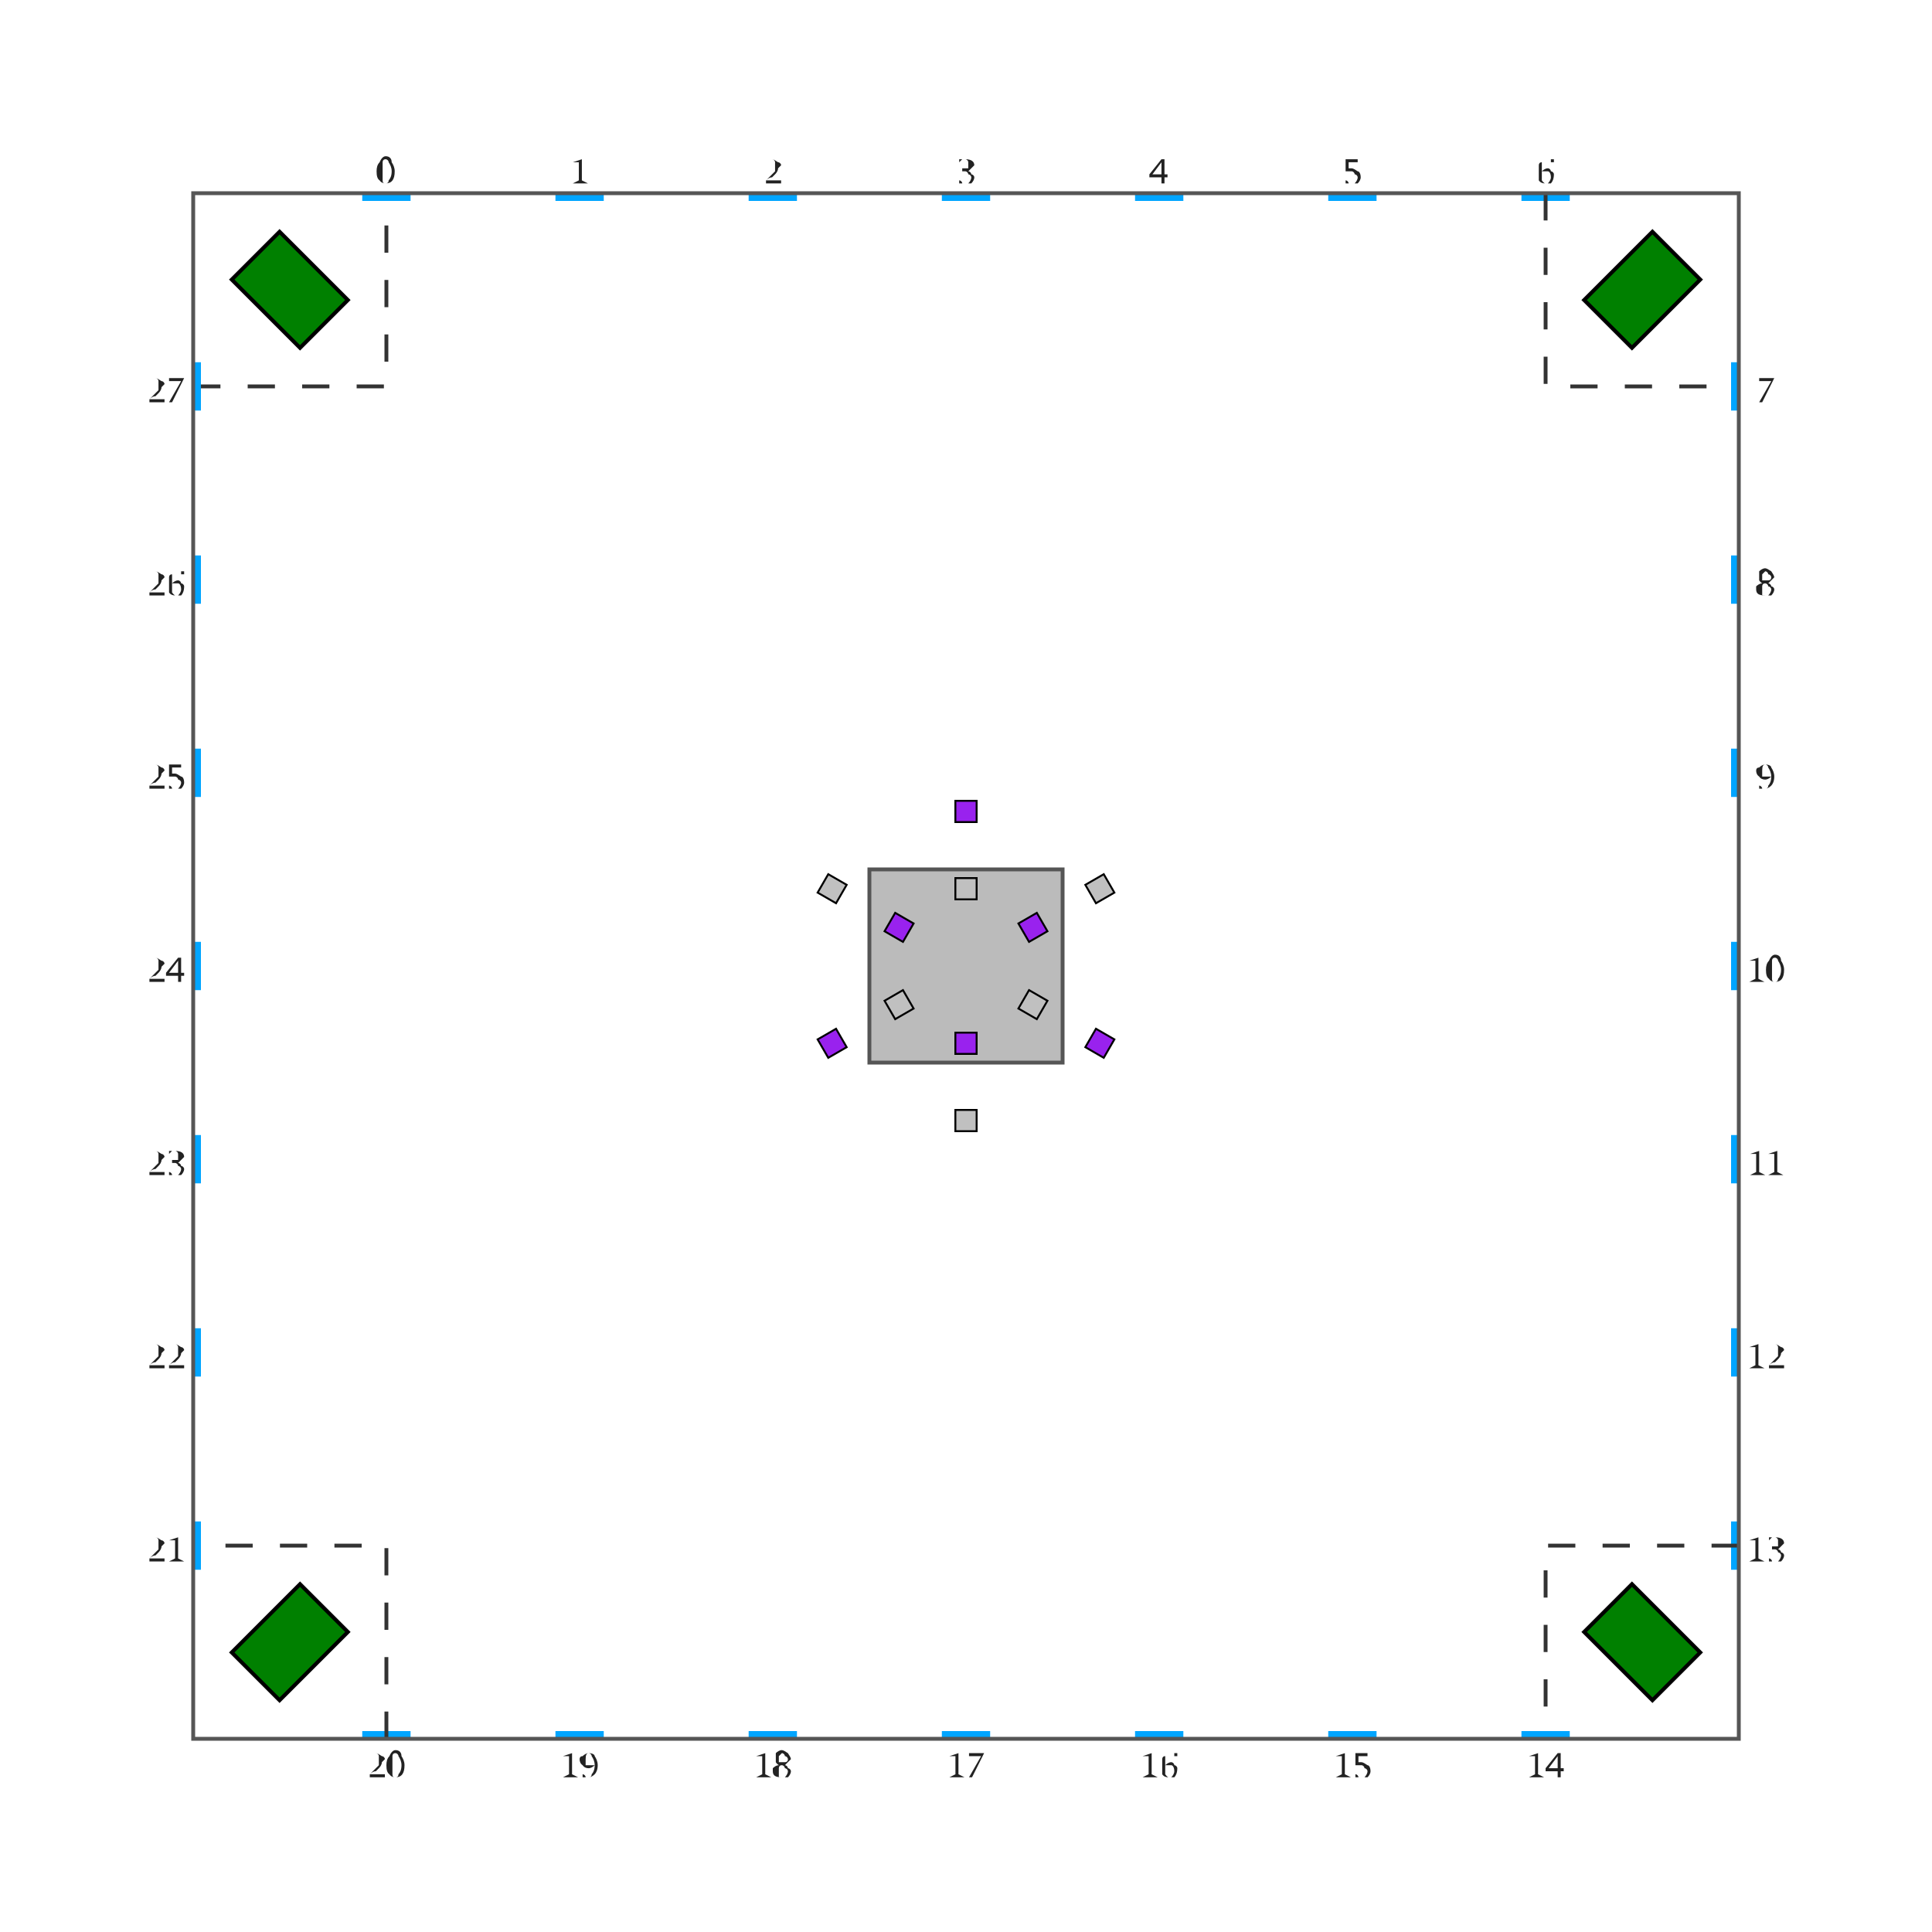
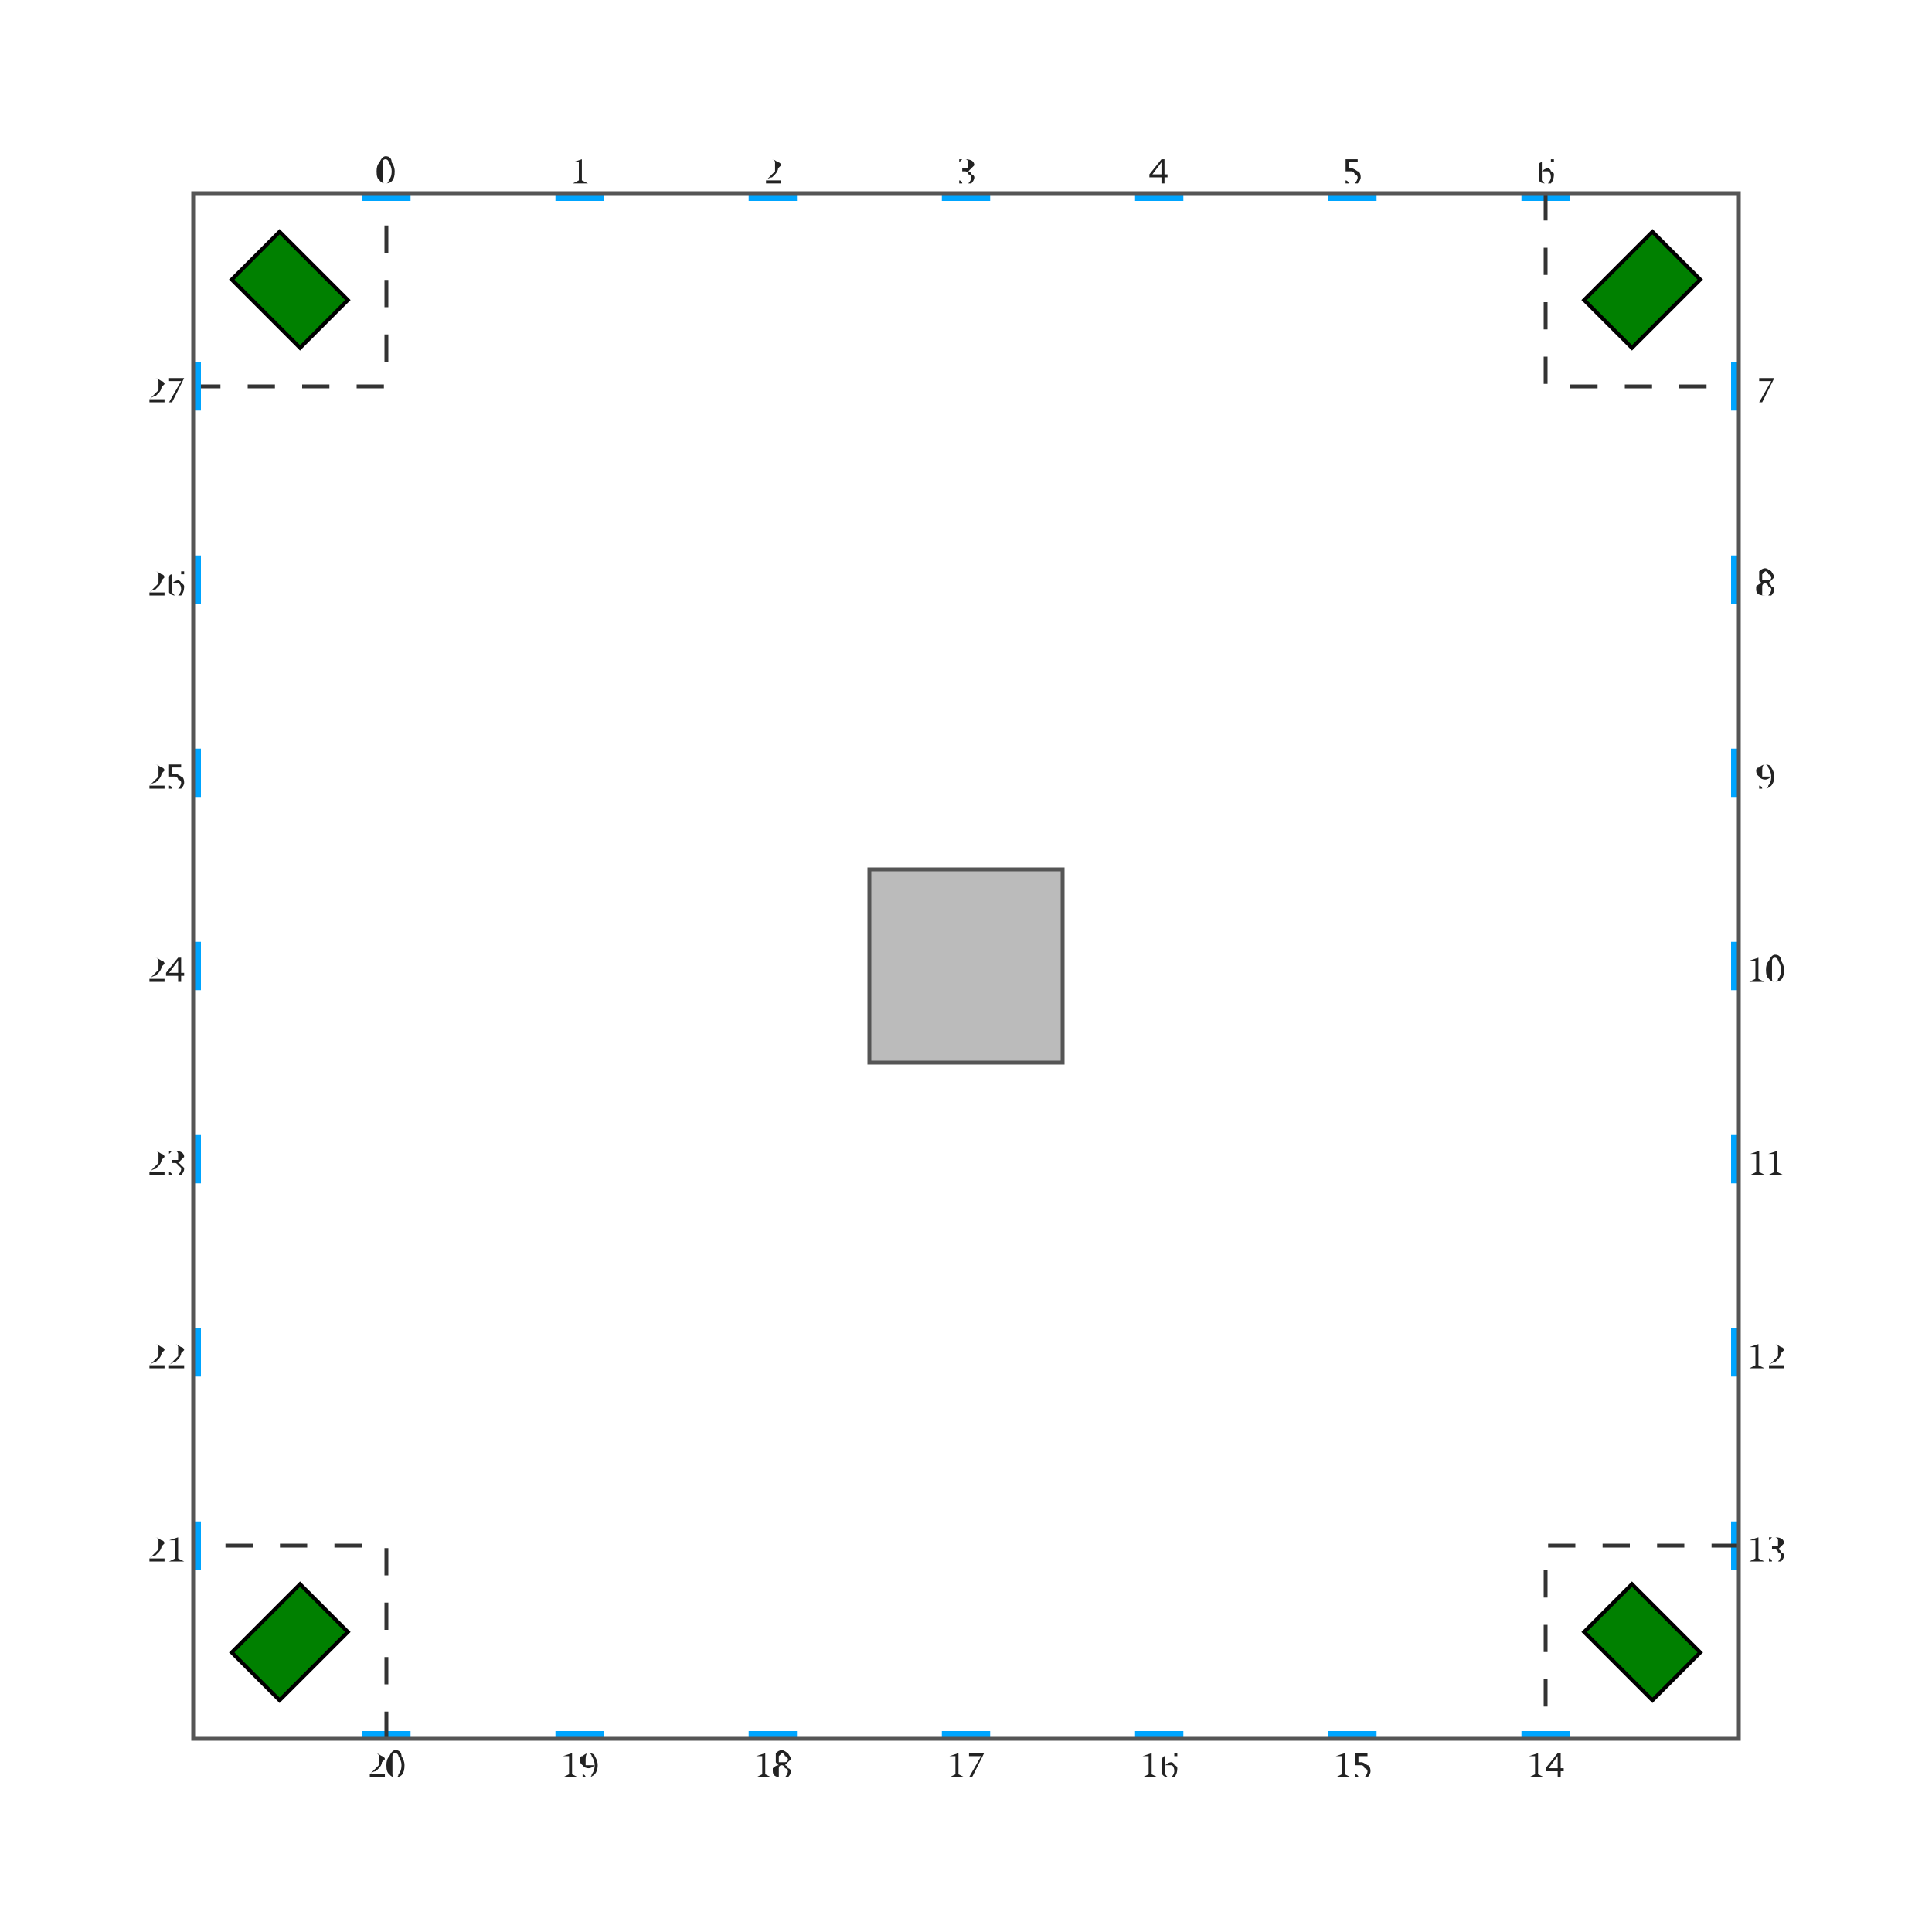
<svg xmlns="http://www.w3.org/2000/svg" xmlns:xlink="http://www.w3.org/1999/xlink" version="1.1" baseProfile="full" width="1000" height="1000">
  <style type="text/css">
    

      .arena-wall {
          fill: none;
          stroke: #555;
          stroke-width: .02;
      }

      .platform {
          fill: #bbb;
          stroke: #555;
          stroke-width: .02;
      }

      .token {
          stroke: black;
          stroke-width: 0.01;
      }

      #token-poison {
          fill: #92e;
      }

      #token-ordinary {
          fill: silver;
      }

      #robot {
          fill: green;
          stroke: black;
          stroke-width: 0.02;
      }

      .zone-boundary {
          stroke: #333;
          stroke-width: 0.02;
          stroke-dasharray: 0.141, 0.141;
          fill: none;
      }

      .marker {
          fill: #00a5ff;
      }

      #marker-annotations text {
          font-size: 0.2;
          text-anchor: middle;
          fill: #222;
      }

    
  </style>
  <defs>
    <rect width="0.11" height="0.11" x="-0.055" y="-0.055" id="token-poison" class="token" />
    <rect width="0.11" height="0.11" x="-0.055" y="-0.055" id="token-ordinary" class="token" />
    <rect width="0.35" height="0.5" x="-0.175" y="-0.25" id="robot" />
    <g id="wall-marker">
      <rect x="-0.125" y="0" width="0.25" height="0.04" class="marker" />
    </g>
    <g id="side-zone">
      <g transform="translate(0.5 0.5) rotate(-45)">
        <use xlink:href="#robot" />
      </g>
      <path class="zone-boundary" d="M 0 1 h 1 v -1" />
      <use xlink:href="#wall-marker" x="1" />
      <use xlink:href="#wall-marker" x="2" />
      <use xlink:href="#wall-marker" x="3" />
      <use xlink:href="#wall-marker" x="4" />
      <use xlink:href="#wall-marker" x="5" />
      <use xlink:href="#wall-marker" x="6" />
      <use xlink:href="#wall-marker" x="7" />
    </g>
-     <g id="token-set">
-       <use x="4" y="3.2" xlink:href="#token-poison" />
-       <use x="4" y="3.6" xlink:href="#token-ordinary" />
-       <use x="4" y="4.4" xlink:href="#token-poison" />
-       <use x="4" y="4.8" xlink:href="#token-ordinary" />
-     </g>
  </defs>
  <rect width="100%" height="100%" fill="white" />
  <g id="arena" transform="translate(100 100) scale(100)">
    <use xlink:href="#side-zone" />
    <use xlink:href="#side-zone" transform="rotate(90 4 4)" />
    <use xlink:href="#side-zone" transform="rotate(180 4 4)" />
    <use xlink:href="#side-zone" transform="rotate(270 4 4)" />
    <rect width="1" height="1" x="3.5" y="3.5" class="platform" />
-     <use xlink:href="#token-set" />
-     <use xlink:href="#token-set" transform="rotate(120 4 4)" />
-     <use xlink:href="#token-set" transform="rotate(240 4 4)" />
    <rect width="8" height="8" x="0" y="0" class="arena-wall" />
    <g id="marker-annotations">
      <text x="1" y="-0.05">0</text>
      <text x="2" y="-0.05">1</text>
      <text x="3" y="-0.05">2</text>
      <text x="4" y="-0.05">3</text>
      <text x="5" y="-0.05">4</text>
      <text x="6" y="-0.05">5</text>
      <text x="7" y="-0.05">6</text>
      <text x="8.14" y="1.08">7</text>
      <text x="8.14" y="2.08">8</text>
      <text x="8.14" y="3.08">9</text>
      <text x="8.14" y="4.08">10</text>
      <text x="8.14" y="5.08">11</text>
      <text x="8.14" y="6.08">12</text>
      <text x="8.14" y="7.08">13</text>
      <text x="1" y="8.2">20</text>
      <text x="2" y="8.2">19</text>
      <text x="3" y="8.2">18</text>
      <text x="4" y="8.2">17</text>
      <text x="5" y="8.2">16</text>
      <text x="6" y="8.2">15</text>
      <text x="7" y="8.2">14</text>
      <text x="-0.14" y="1.08">27</text>
      <text x="-0.14" y="2.08">26</text>
      <text x="-0.14" y="3.08">25</text>
      <text x="-0.14" y="4.08">24</text>
      <text x="-0.14" y="5.08">23</text>
      <text x="-0.14" y="6.08">22</text>
      <text x="-0.14" y="7.08">21</text>
    </g>
  </g>
</svg>
